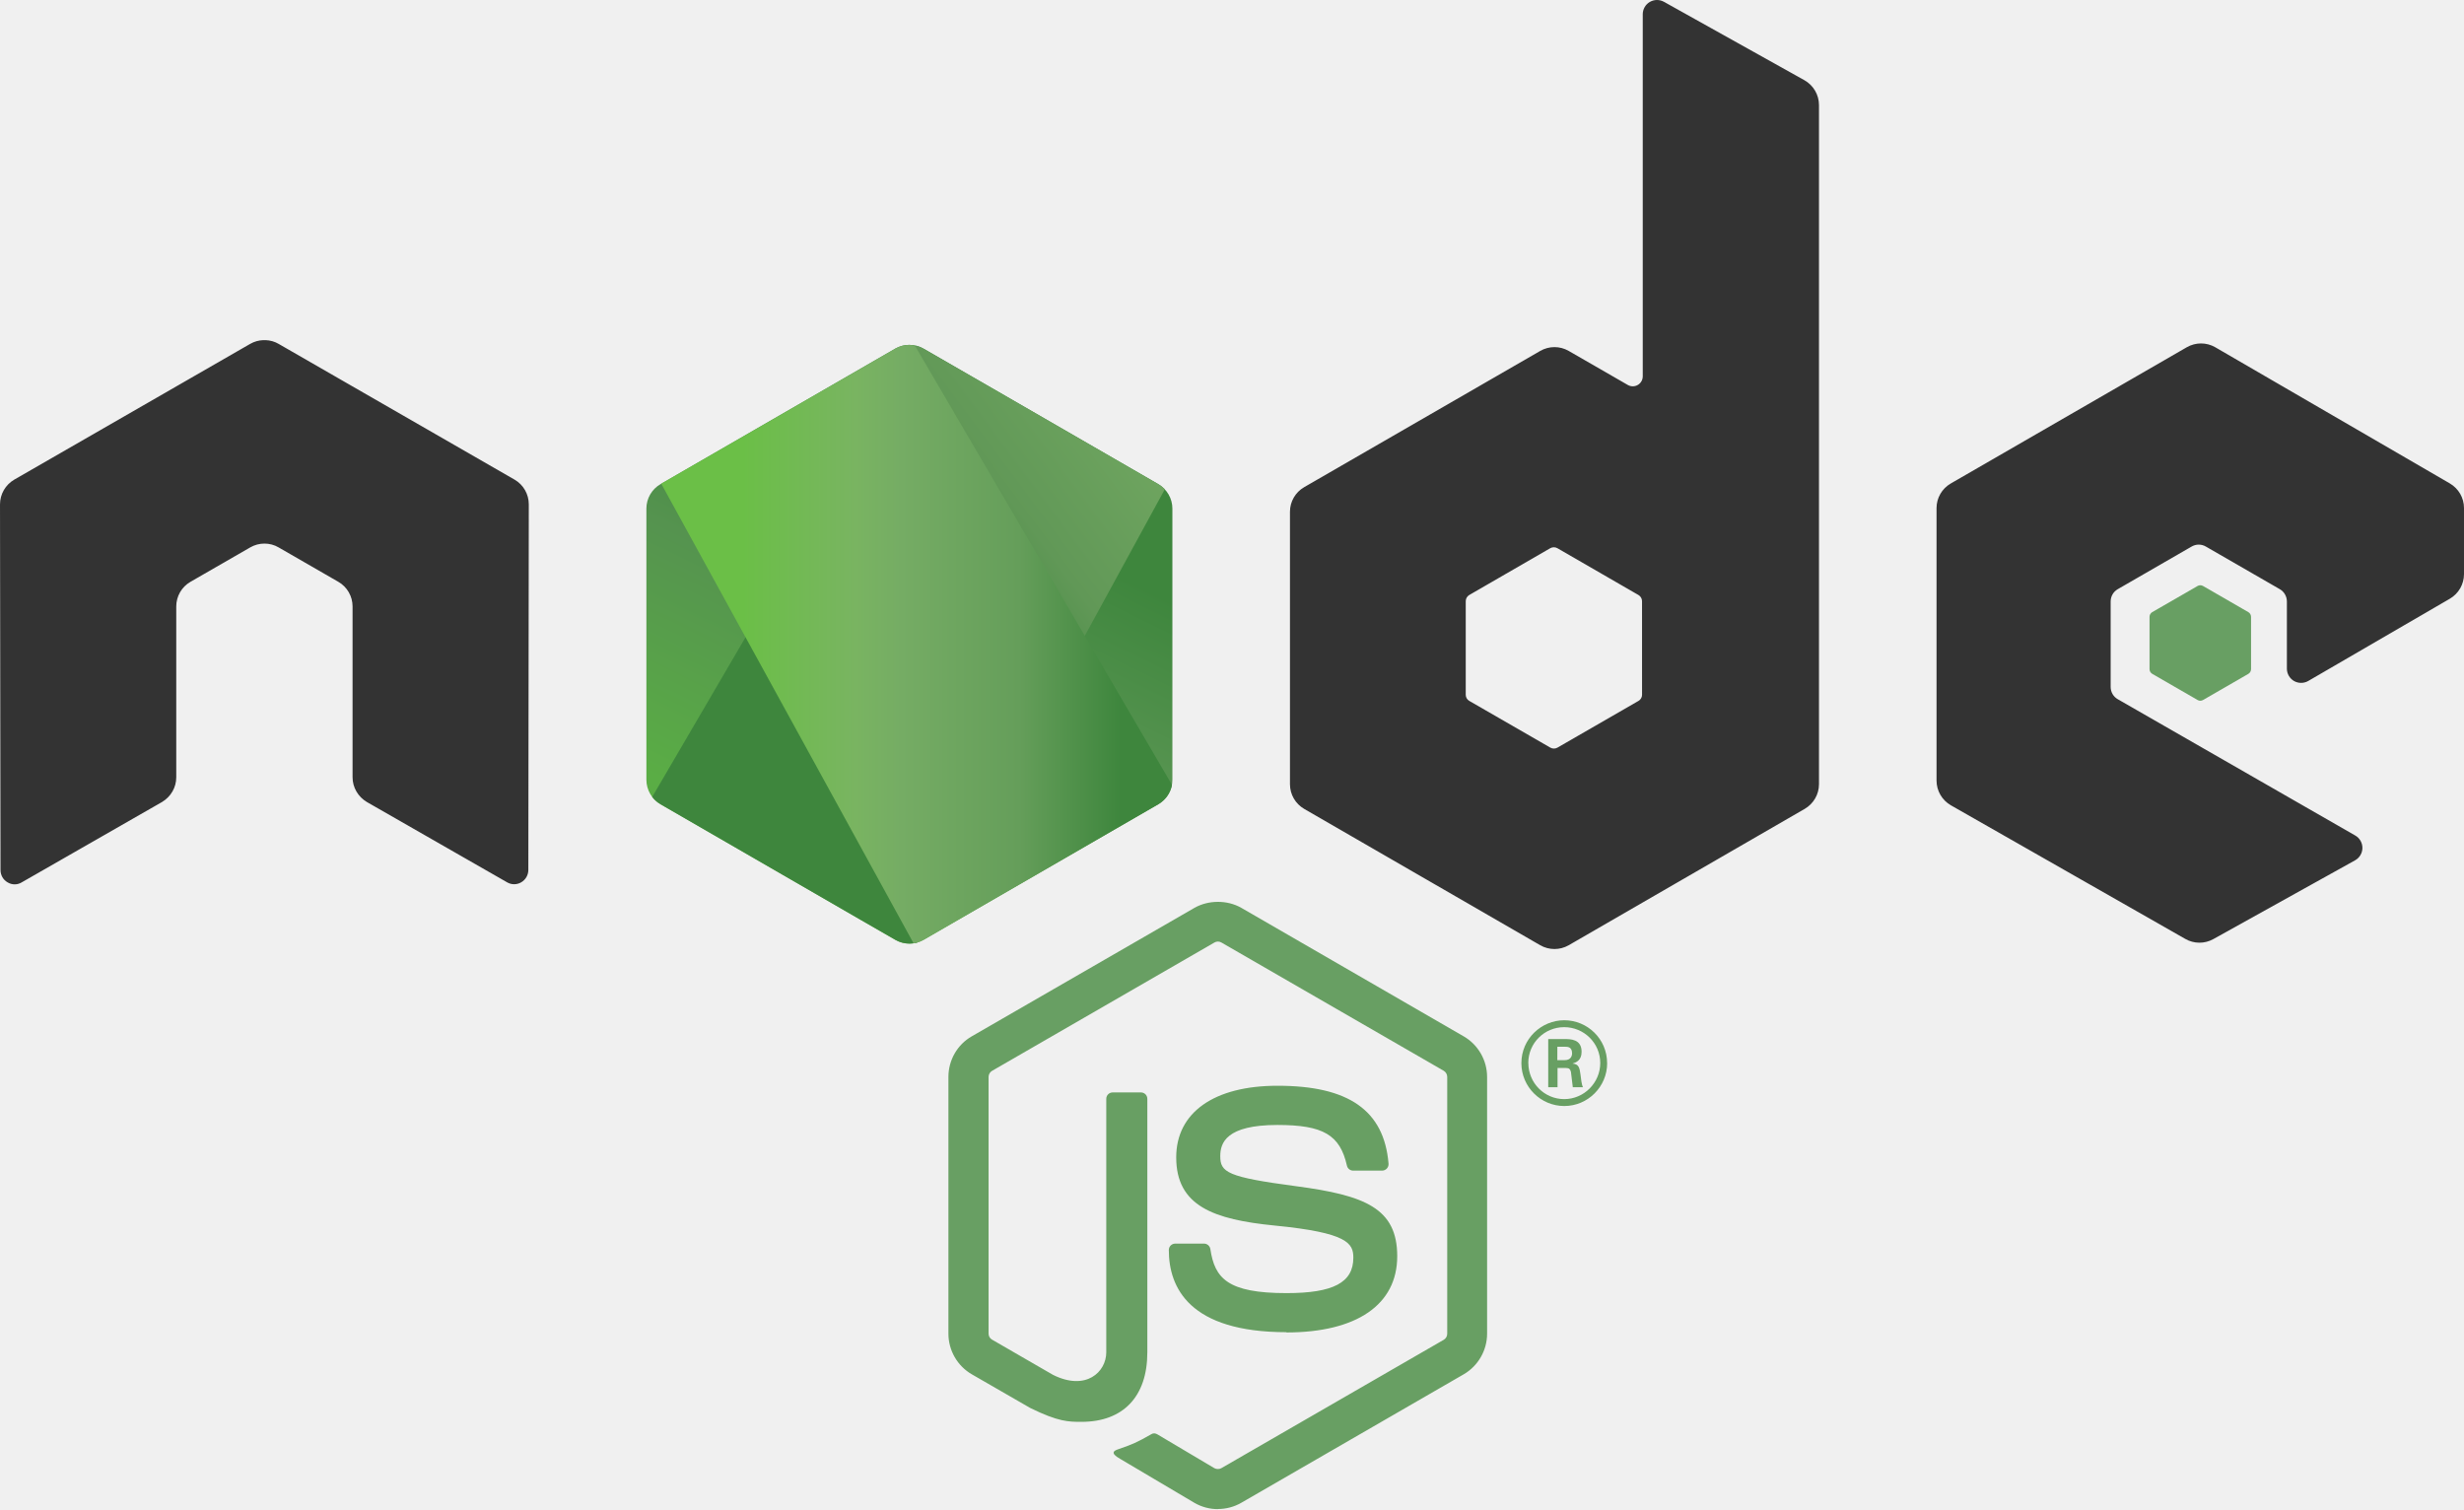
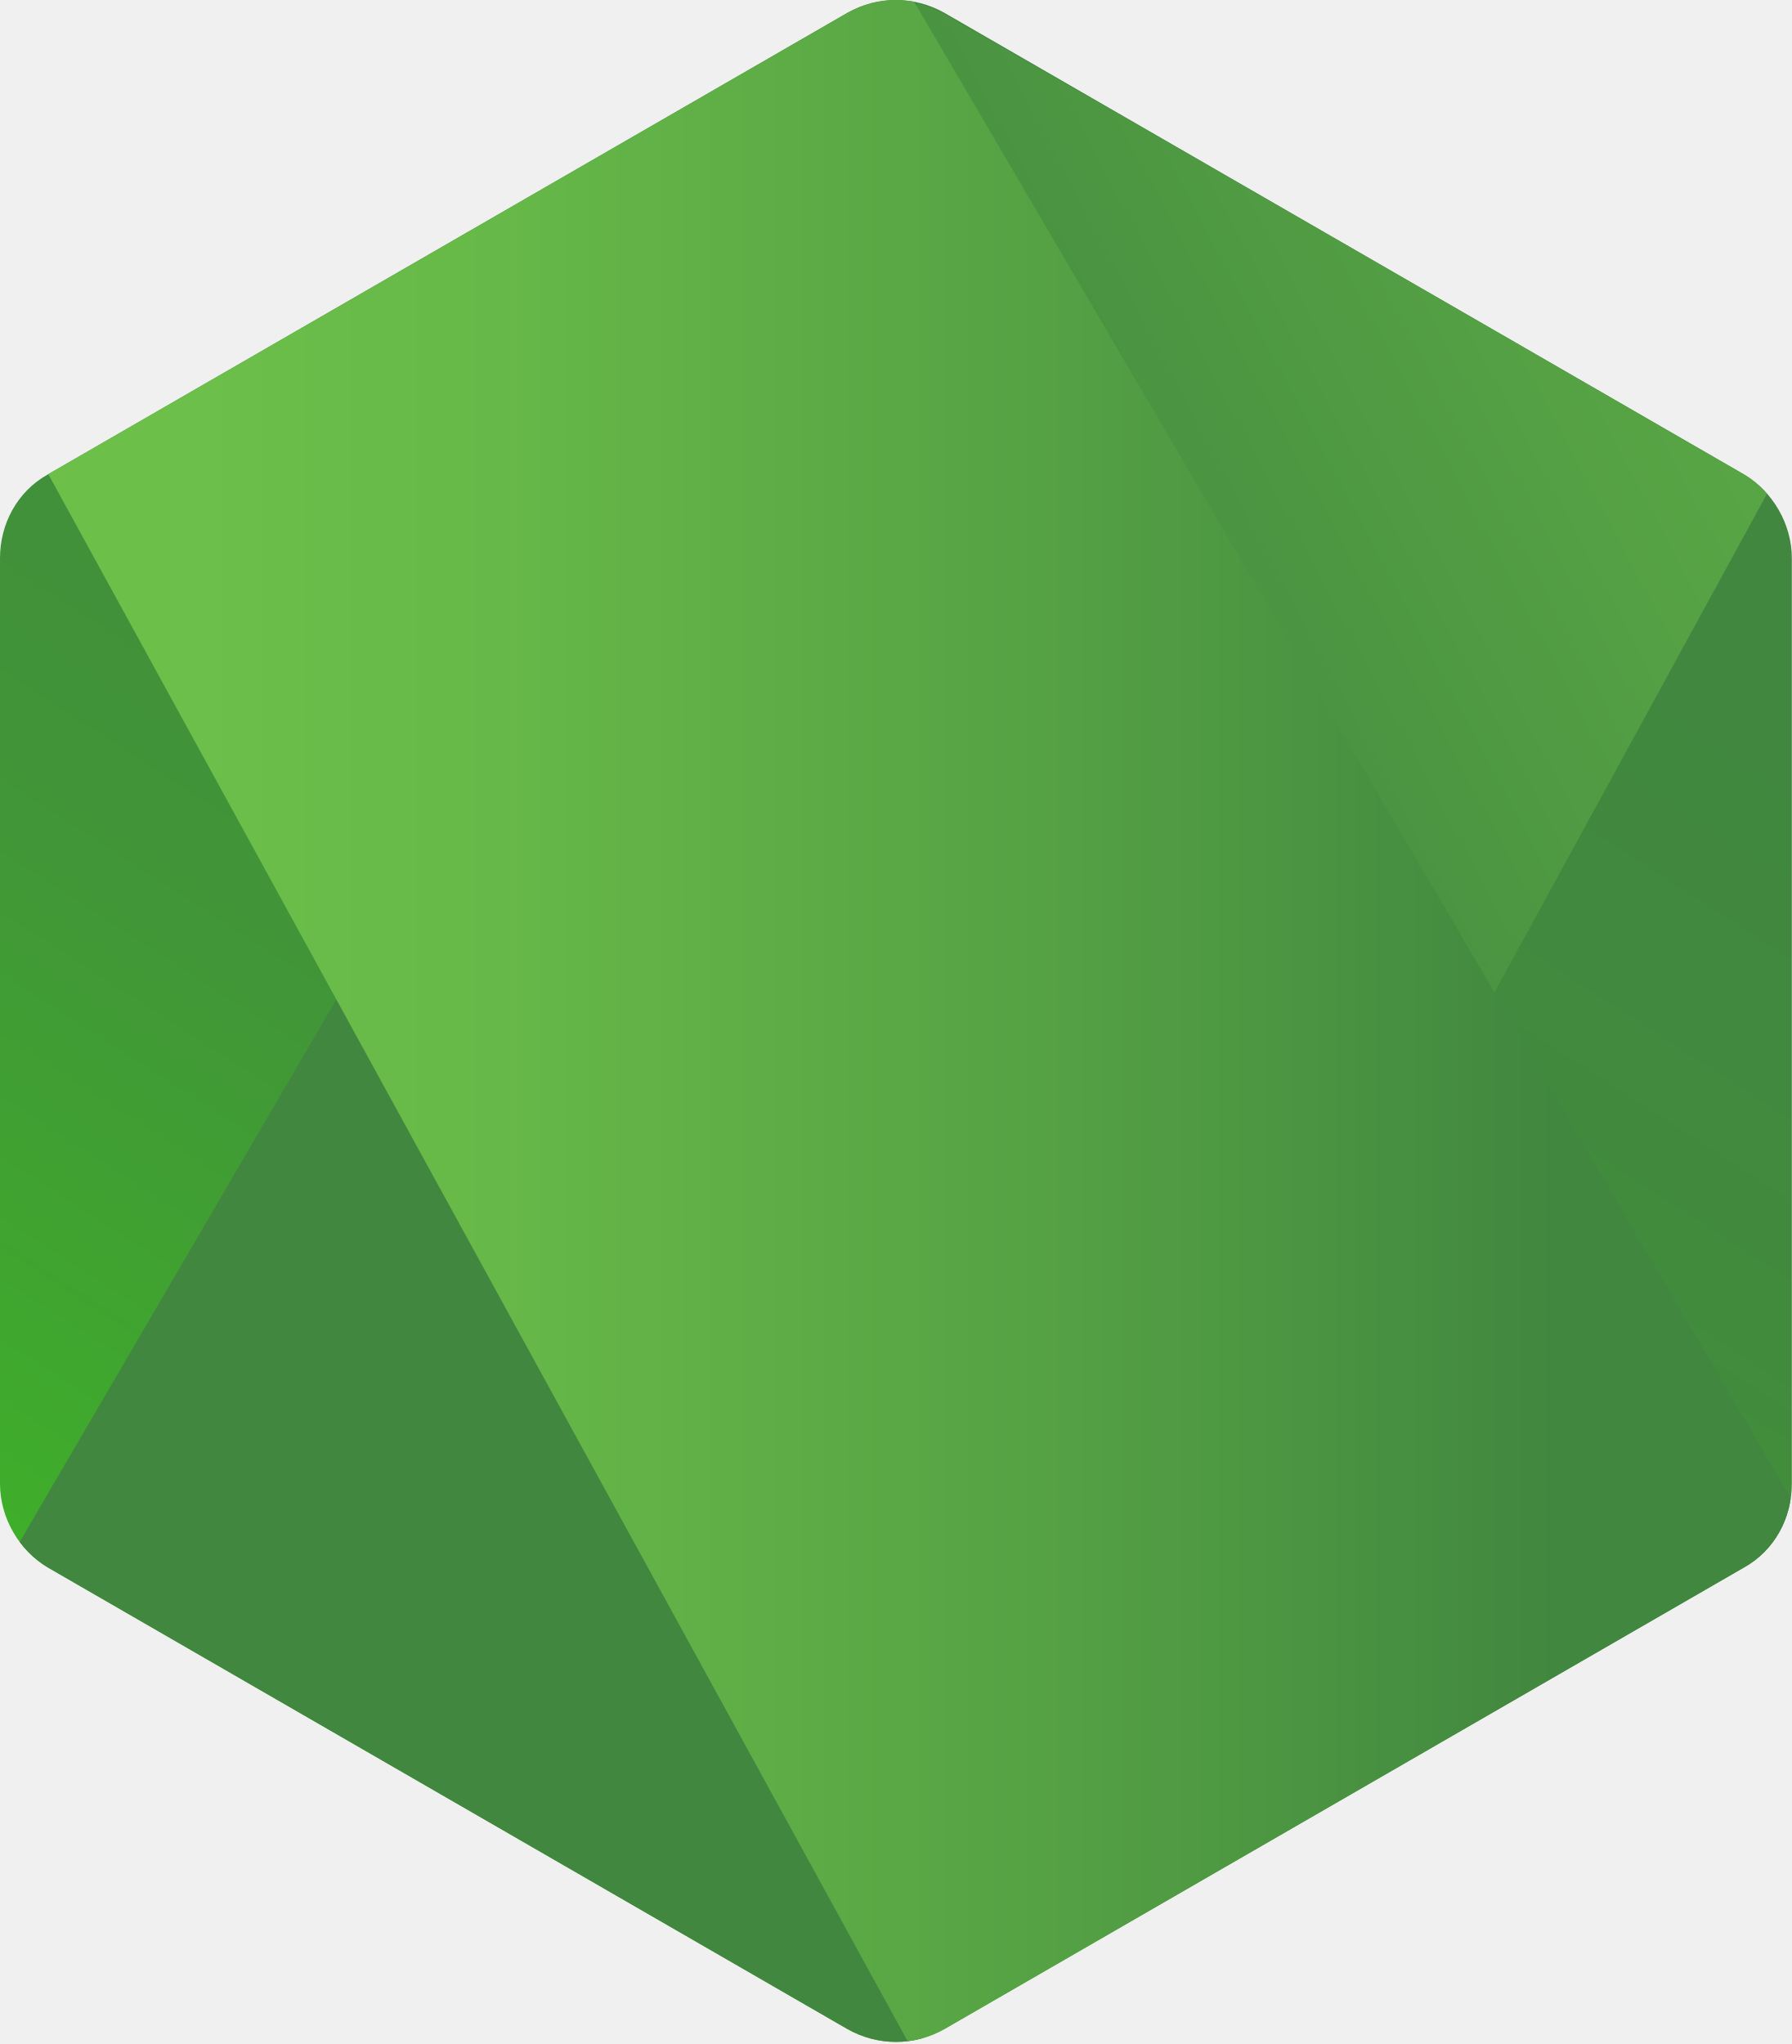
- <svg xmlns="http://www.w3.org/2000/svg" width="589.827" height="361.238" version="1.2" viewBox="0 0 442.37 270.929">
+ <svg xmlns="http://www.w3.org/2000/svg" xmlns:xlink="http://www.w3.org/1999/xlink" viewBox="0 0 256 292" width="256" height="292">
  <defs>
-     <clipPath id="a">
-       <path d="M239.03 226.605l-42.13 24.317c-1.578.91-2.546 2.59-2.546 4.406v48.668c0 1.817.968 3.496 2.546 4.406l42.133 24.336c1.575.907 3.517.907 5.09 0l42.126-24.336c1.57-.91 2.54-2.59 2.54-4.406v-48.668c0-1.816-.97-3.496-2.55-4.406l-42.12-24.317c-.79-.453-1.67-.68-2.55-.68-.88 0-1.76.227-2.55.68" />
-     </clipPath>
-     <linearGradient id="b" x1="-.348" x2="1.251" gradientTransform="rotate(116.114 53.1 202.97) scale(86.48)" gradientUnits="userSpaceOnUse">
-       <stop offset=".3" stop-color="#3E863D" />
-       <stop offset=".5" stop-color="#55934F" />
-       <stop offset=".8" stop-color="#5AAD45" />
+     <linearGradient id="a" x1="68.188%" x2="27.823%" y1="17.487%" y2="89.755%">
+       <stop offset="0%" stop-color="#41873F" />
+       <stop offset="32.88%" stop-color="#418B3D" />
+       <stop offset="63.52%" stop-color="#419637" />
+       <stop offset="93.19%" stop-color="#3FA92D" />
+       <stop offset="100%" stop-color="#3FAE2A" />
    </linearGradient>
-     <clipPath id="c">
-       <path d="M195.398 307.086c.403.523.907.976 1.5 1.316l36.14 20.875 6.02 3.46c.9.52 1.926.74 2.934.665.336-.027.672-.09 1-.183l44.434-81.36c-.34-.37-.738-.68-1.184-.94l-27.586-15.93-14.582-8.39c-.414-.24-.863-.41-1.32-.53zm0 0" />
-     </clipPath>
-     <linearGradient id="d" x1="-.456" x2=".582" gradientTransform="rotate(-36.46 550.846 -214.337) scale(132.798)" gradientUnits="userSpaceOnUse">
-       <stop offset=".57" stop-color="#3E863D" />
-       <stop offset=".72" stop-color="#619857" />
-       <stop offset="1" stop-color="#76AC64" />
+     <linearGradient id="c" x1="43.277%" x2="159.245%" y1="55.169%" y2="-18.306%">
+       <stop offset="13.76%" stop-color="#41873F" />
+       <stop offset="40.32%" stop-color="#54A044" />
+       <stop offset="71.36%" stop-color="#66B848" />
+       <stop offset="90.81%" stop-color="#6CC04A" />
    </linearGradient>
-     <clipPath id="e">
-       <path d="M241.066 225.953c-.707.07-1.398.29-2.035.652l-42.01 24.247 45.3 82.51c.63-.09 1.25-.3 1.81-.624l42.13-24.336c1.3-.754 2.19-2.03 2.46-3.476l-46.18-78.89c-.34-.067-.68-.102-1.03-.102-.14 0-.28.007-.42.02" />
-     </clipPath>
-     <linearGradient id="f" x1=".043" x2=".984" gradientTransform="translate(192.862 279.652) scale(97.417)" gradientUnits="userSpaceOnUse">
-       <stop offset=".16" stop-color="#6BBF47" />
-       <stop offset=".38" stop-color="#79B461" />
-       <stop offset=".47" stop-color="#75AC64" />
-       <stop offset=".7" stop-color="#659E5A" />
-       <stop offset=".9" stop-color="#3E863D" />
+     <linearGradient id="f" x1="-4.389%" x2="101.499%" y1="49.997%" y2="49.997%">
+       <stop offset="9.192%" stop-color="#6CC04A" />
+       <stop offset="28.64%" stop-color="#66B848" />
+       <stop offset="59.68%" stop-color="#54A044" />
+       <stop offset="86.24%" stop-color="#41873F" />
    </linearGradient>
+     <path id="b" d="M134.923 1.832c-4.344-2.443-9.502-2.443-13.846 0L6.787 67.801C2.443 70.244 0 74.859 0 79.745v132.208c0 4.887 2.715 9.502 6.787 11.945l114.29 65.968c4.344 2.444 9.502 2.444 13.846 0l114.29-65.968c4.344-2.443 6.787-7.058 6.787-11.945V79.745c0-4.886-2.715-9.501-6.787-11.944L134.923 1.832Z" />
+     <path id="e" d="M134.923 1.832c-4.344-2.443-9.502-2.443-13.846 0L6.787 67.801C2.443 70.244 0 74.859 0 79.745v132.208c0 4.887 2.715 9.502 6.787 11.945l114.29 65.968c4.344 2.444 9.502 2.444 13.846 0l114.29-65.968c4.344-2.443 6.787-7.058 6.787-11.945V79.745c0-4.886-2.715-9.501-6.787-11.944L134.923 1.832Z" />
  </defs>
-   <path fill="#689f63" d="M218.647 270.93c-1.46 0-2.91-.383-4.19-1.12l-13.337-7.896c-1.992-1.114-1.02-1.508-.363-1.735 2.656-.93 3.195-1.14 6.03-2.75.298-.17.688-.11.993.07l10.246 6.08c.37.2.895.2 1.238 0l39.95-23.06c.37-.21.61-.64.61-1.08v-46.1c0-.46-.24-.87-.618-1.1l-39.934-23.04c-.37-.22-.86-.22-1.23 0l-39.926 23.04c-.387.22-.633.65-.633 1.09v46.1c0 .44.24.86.62 1.07l10.94 6.32c5.94 2.97 9.57-.53 9.57-4.05v-45.5c0-.65.51-1.15 1.16-1.15h5.06c.63 0 1.15.5 1.15 1.15v45.52c0 7.92-4.32 12.47-11.83 12.47-2.31 0-4.13 0-9.21-2.5l-10.48-6.04c-2.59-1.5-4.19-4.3-4.19-7.29v-46.1c0-3 1.6-5.8 4.19-7.28l39.99-23.07c2.53-1.43 5.89-1.43 8.4 0l39.94 23.08c2.58 1.49 4.19 4.28 4.19 7.28v46.1c0 2.99-1.61 5.78-4.19 7.28l-39.94 23.07c-1.28.74-2.73 1.12-4.21 1.12" />
-   <path fill="#689f63" d="M230.987 239.164c-17.48 0-21.145-8.024-21.145-14.754 0-.64.516-1.15 1.157-1.15h5.16c.57 0 1.05.415 1.14.978.78 5.258 3.1 7.91 13.67 7.91 8.42 0 12-1.902 12-6.367 0-2.57-1.02-4.48-14.1-5.76-10.94-1.08-17.7-3.49-17.7-12.24 0-8.06 6.8-12.86 18.19-12.86 12.79 0 19.13 4.44 19.93 13.98.03.33-.09.65-.31.89-.22.23-.53.37-.85.37h-5.19c-.54 0-1.01-.38-1.12-.9-1.25-5.53-4.27-7.3-12.48-7.3-9.19 0-10.26 3.2-10.26 5.6 0 2.91 1.26 3.76 13.66 5.4 12.28 1.63 18.11 3.93 18.11 12.56 0 8.7-7.26 13.69-19.92 13.69m48.66-48.89h1.34c1.1 0 1.31-.77 1.31-1.22 0-1.18-.81-1.18-1.26-1.18h-1.38zm-1.63-3.78h2.97c1.02 0 3.02 0 3.02 2.28 0 1.59-1.02 1.92-1.63 2.12 1.19.08 1.27.86 1.43 1.96.08.69.21 1.88.45 2.28h-1.83c-.05-.4-.33-2.6-.33-2.72-.12-.49-.29-.73-.9-.73h-1.51v3.46h-1.67zm-3.57 4.3c0 3.58 2.89 6.48 6.44 6.48 3.58 0 6.47-2.96 6.47-6.48 0-3.59-2.93-6.44-6.48-6.44-3.5 0-6.44 2.81-6.44 6.43m14.16.03c0 4.24-3.47 7.7-7.7 7.7-4.2 0-7.7-3.42-7.7-7.7 0-4.36 3.58-7.7 7.7-7.7 4.15 0 7.69 3.35 7.69 7.7" />
-   <path fill="#333" fill-rule="evenodd" d="M94.936 90.55c0-1.84-.97-3.53-2.558-4.445l-42.356-24.37c-.715-.42-1.516-.64-2.328-.67h-.438c-.812.03-1.613.25-2.34.67L2.562 86.105C.984 87.025 0 88.715 0 90.555l.093 65.64c0 .91.47 1.76 1.27 2.21.78.48 1.76.48 2.54 0l25.18-14.42c1.59-.946 2.56-2.618 2.56-4.44V108.88c0-1.83.97-3.52 2.555-4.43l10.72-6.174c.796-.46 1.67-.688 2.56-.688.876 0 1.77.226 2.544.687l10.715 6.172c1.586.91 2.56 2.6 2.56 4.43v30.663c0 1.82.983 3.5 2.565 4.44l25.164 14.41c.79.47 1.773.47 2.56 0 .776-.45 1.268-1.3 1.268-2.21zm199.868 34.176c0 .457-.243.88-.64 1.106l-14.548 8.386c-.395.227-.883.227-1.277 0l-14.55-8.386c-.4-.227-.64-.65-.64-1.106V107.93c0-.458.24-.88.63-1.11l14.54-8.4c.4-.23.89-.23 1.29 0l14.55 8.4c.4.23.64.652.64 1.11zM298.734.324c-.794-.442-1.76-.43-2.544.027-.78.46-1.262 1.3-1.262 2.21v65c0 .64-.34 1.23-.894 1.55-.55.32-1.235.32-1.79 0L281.634 63c-1.58-.914-3.526-.914-5.112 0l-42.37 24.453c-1.583.91-2.56 2.6-2.56 4.42v48.92c0 1.83.977 3.51 2.56 4.43l42.37 24.47c1.582.91 3.53.91 5.117 0l42.37-24.48c1.58-.92 2.56-2.6 2.56-4.43V18.863c0-1.856-1.01-3.563-2.63-4.47zm141.093 107.164c1.574-.914 2.543-2.602 2.543-4.422V91.21c0-1.824-.97-3.507-2.547-4.425l-42.1-24.44c-1.59-.92-3.54-.92-5.13 0l-42.36 24.45c-1.59.92-2.56 2.6-2.56 4.43v48.9c0 1.84.99 3.54 2.58 4.45l42.09 23.99c1.55.89 3.45.9 5.02.03l25.46-14.15c.8-.45 1.31-1.3 1.31-2.22 0-.92-.49-1.78-1.29-2.23l-42.62-24.46c-.8-.45-1.29-1.3-1.29-2.21v-15.34c0-.916.48-1.76 1.28-2.216l13.26-7.65c.79-.46 1.76-.46 2.55 0l13.27 7.65c.79.45 1.28 1.3 1.28 2.21v12.06c0 .91.49 1.76 1.28 2.22.79.45 1.77.45 2.56-.01zm0 0" />
-   <path fill="#689f63" fill-rule="evenodd" d="M394.538 105.2c.3-.177.676-.177.98 0l8.13 4.69c.304.176.49.5.49.85v9.39c0 .35-.186.674-.49.85l-8.13 4.69c-.304.177-.68.177-.98 0l-8.125-4.69c-.31-.176-.5-.5-.5-.85v-9.39c0-.35.18-.674.49-.85zm0 0" />
-   <g clip-path="url(#a)" transform="translate(-78.306 -164.016)">
-     <path fill="url(#b)" d="M331.363 246.793l-118.715-58.19-60.87 124.174L270.49 370.97zm0 0" />
-   </g>
-   <g clip-path="url(#c)" transform="translate(-78.306 -164.016)">
-     <path fill="url(#d)" d="M144.07 264.004l83.825 113.453 110.86-81.906-83.83-113.45zm0 0" />
-   </g>
-   <g clip-path="url(#e)" transform="translate(-78.306 -164.016)">
-     <path fill="url(#f)" d="M197.02 225.934v107.43h91.683v-107.43zm0 0" />
-   </g>
+   <path fill="url(#a)" d="M134.923 1.832c-4.344-2.443-9.502-2.443-13.846 0L6.787 67.801C2.443 70.244 0 74.859 0 79.745v132.208c0 4.887 2.715 9.502 6.787 11.945l114.29 65.968c4.344 2.444 9.502 2.444 13.846 0l114.29-65.968c4.344-2.443 6.787-7.058 6.787-11.945V79.745c0-4.886-2.715-9.501-6.787-11.944L134.923 1.832Z" />
+   <mask id="d" fill="#fff">
+     <use xlink:href="#b" />
+   </mask>
+   <path fill="url(#c)" d="M249.485 67.8 134.65 1.833c-1.086-.542-2.443-1.085-3.529-1.357L2.443 220.912c1.086 1.357 2.444 2.443 3.8 3.258l114.834 65.968c3.258 1.9 7.059 2.443 10.588 1.357L252.47 70.515c-.815-1.086-1.9-1.9-2.986-2.714Z" mask="url(#d)" />
+   <mask id="g" fill="#fff">
+     <use xlink:href="#e" />
+   </mask>
+   <path fill="url(#f)" d="M249.756 223.898c3.258-1.9 5.701-5.158 6.787-8.687L130.579.204c-3.258-.543-6.787-.272-9.773 1.628L6.786 67.53l122.979 224.238c1.628-.272 3.529-.815 5.158-1.63l114.833-66.239Z" mask="url(#g)" />
</svg>
